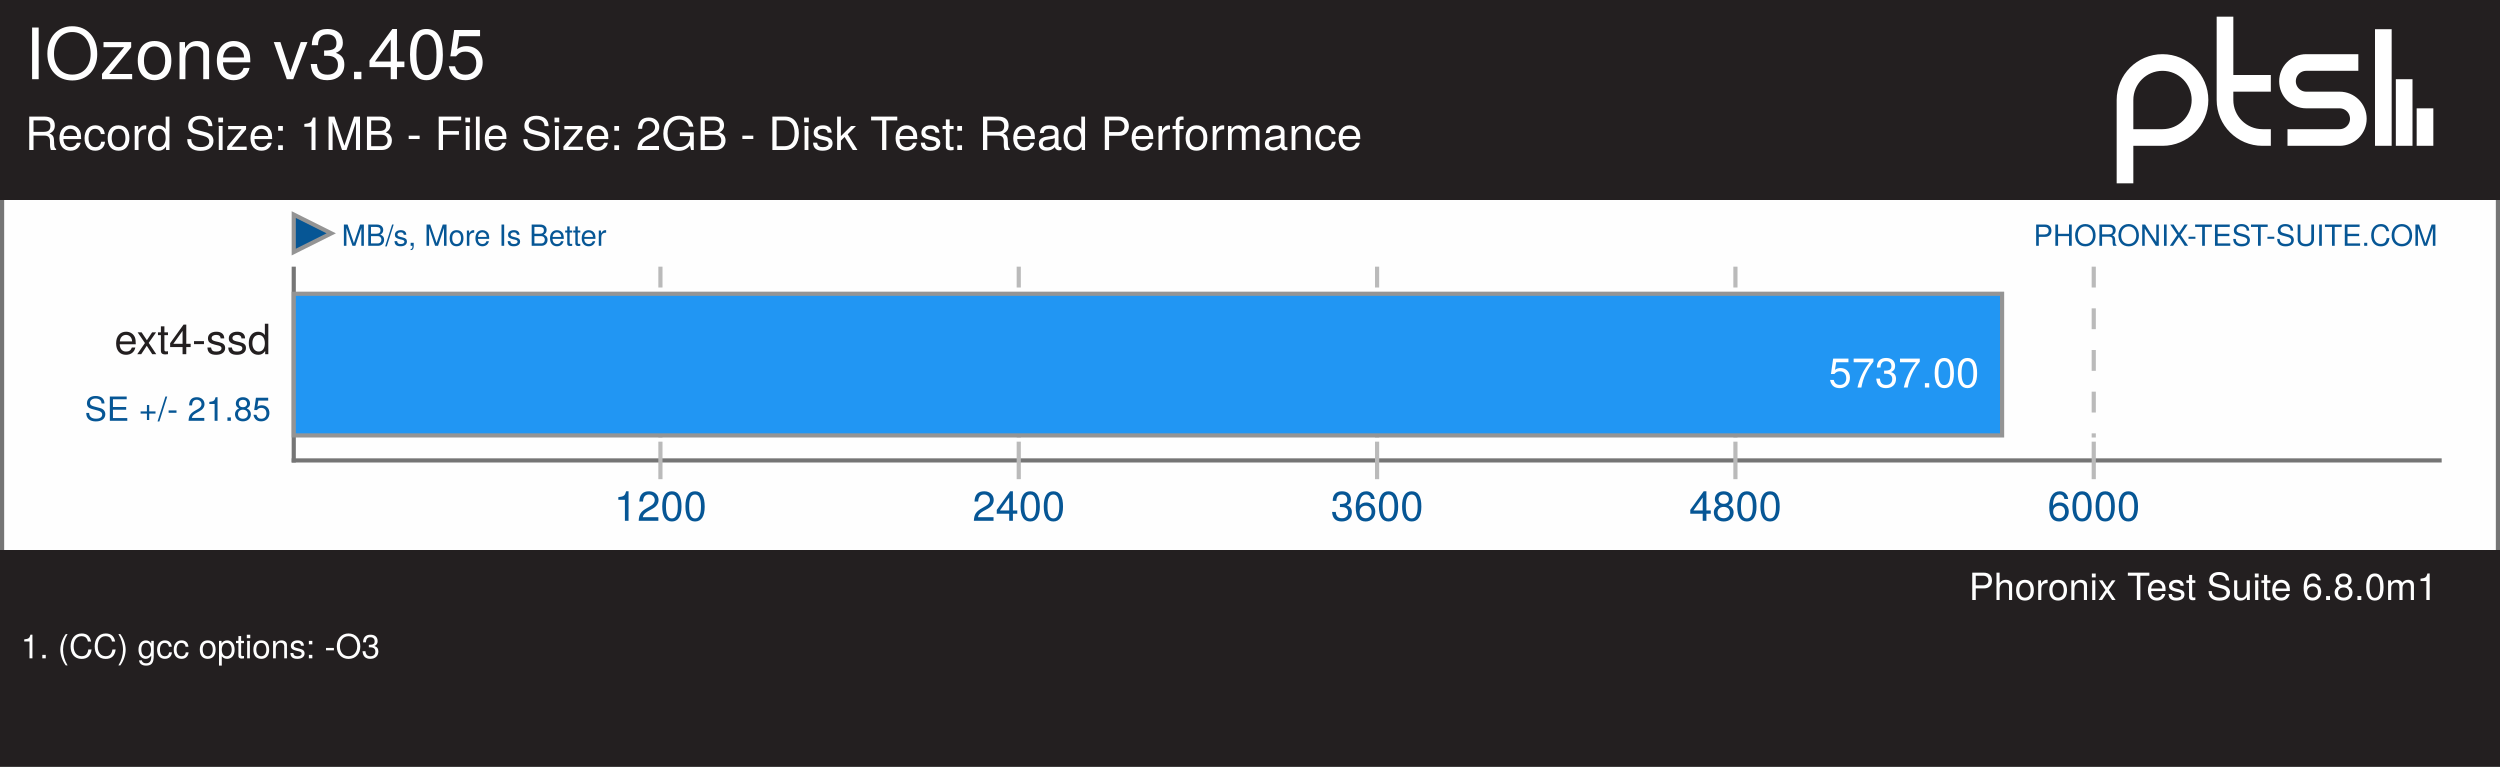
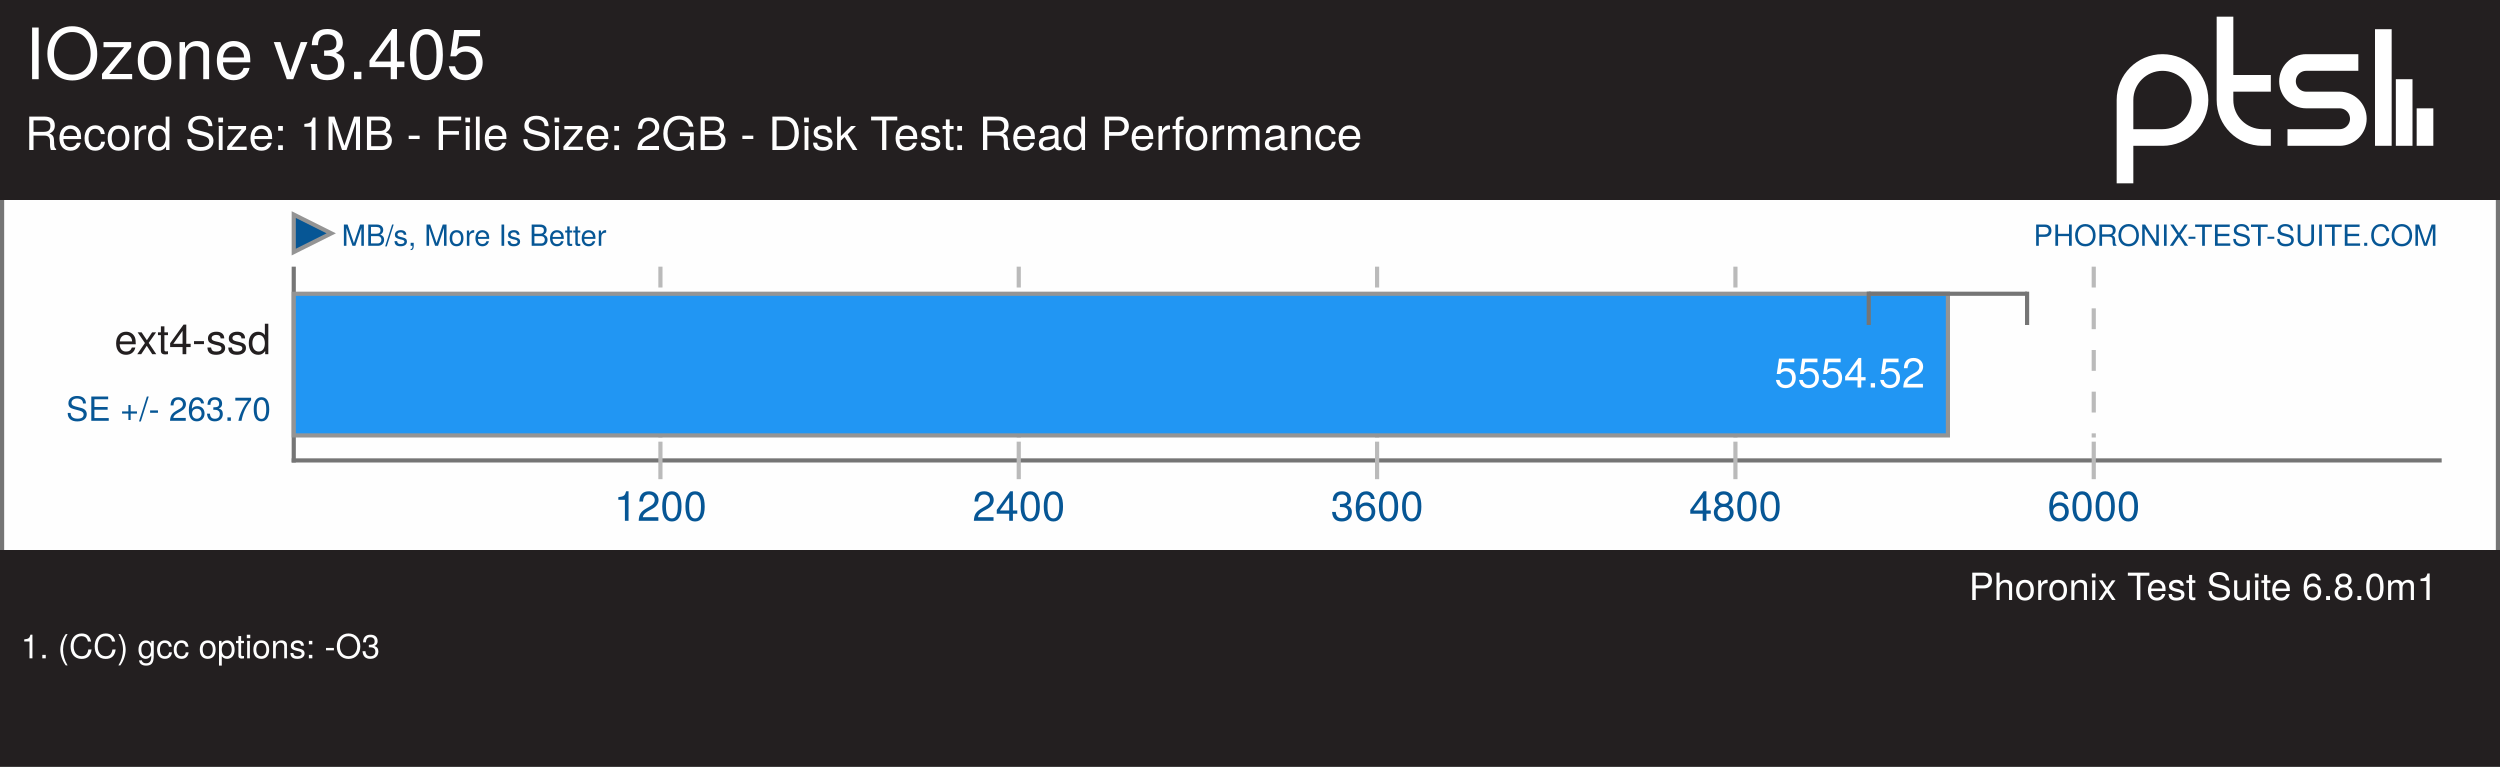
<svg xmlns="http://www.w3.org/2000/svg" xmlns:xlink="http://www.w3.org/1999/xlink" version="1.1" font-family="sans-serif, droid-sans, helvetica, verdana, tahoma" viewbox="0 0 600 184" width="600" height="184" preserveAspectRatio="xMinYMin meet">
  <rect x="0" y="0" width="600" height="184" fill="#FEFEFE" stroke="#757575" stroke-width="2" />
  <g stroke="#757575" stroke-width="1">
    <line x1="70.5" y1="64" x2="70.5" y2="111" />
    <line x1="70" y1="110.5" x2="586" y2="110.5" />
  </g>
  <a xlink:href="http://www.phoronix-test-suite.com/" xlink:show="new">
    <text x="585" y="59" font-size="7" fill="#065695" text-anchor="end" xlink:show="new">PHORONIX-TEST-SUITE.COM</text>
  </a>
  <polygon points="79.5,56 70.5,60.5 70.5,51.5" fill="#065695" stroke="#949494" stroke-width="1" />
  <text x="82" y="59" font-size="7" fill="#065695" text-anchor="start">MB/s, More Is Better</text>
  <rect x="0" y="0" width="600" height="48" fill="#231f20" />
  <a xlink:href="http://openbenchmarking.org/test/pts/iozone-1.8.0" xlink:show="new">
    <text x="6" y="19" font-size="17" fill="#FEFEFE" text-anchor="start" xlink:show="new">IOzone v3.405</text>
  </a>
  <text x="6" y="36" font-size="11" fill="#FEFEFE" text-anchor="start">Record Size: 1MB - File Size: 2GB - Disk Test: Read Performance</text>
  <path d="m74 22v9m-5-16v16m-5-28v28m-23-2h12.5c2.485 0 4.5-2.015 4.5-4.5s-2.015-4.5-4.5-4.5h-8c-2.485 0-4.5-2.015-4.5-4.5s2.015-4.5 4.5-4.5h12.5m-21 5h-11m11 13h-2c-4.971 0-9-4.029-9-9v-20m-24 40v-20c0-4.971 4.029-9 9-9 4.971 0 9 4.029 9 9s-4.029 9-9 9h-9" stroke="#ffffff" stroke-width="4" fill="none" transform="translate(508,4)" />
  <line x1="70.5" y1="110" x2="70.5" y2="110" stroke="#757575" stroke-width="11" stroke-dasharray="1,45" />
  <g font-size="10" fill="#231f20">
    <text x="65" y="85" text-anchor="end">ext4-ssd</text>
  </g>
  <g font-size="10" fill="#065695" text-anchor="middle">
    <text x="158.5" y="125">1200</text>
    <text x="244.5" y="125">2400</text>
    <text x="330.5" y="125">3600</text>
    <text x="416.5" y="125">4800</text>
    <text x="502.5" y="125">6000</text>
  </g>
  <g stroke="#BABABA" stroke-width="1">
    <line x1="158.5" y1="64" x2="158.5" y2="105" stroke-dasharray="5,5" />
    <line x1="158.5" y1="106" x2="158.5" y2="115" />
    <line x1="244.5" y1="64" x2="244.5" y2="105" stroke-dasharray="5,5" />
    <line x1="244.5" y1="106" x2="244.5" y2="115" />
    <line x1="330.5" y1="64" x2="330.5" y2="105" stroke-dasharray="5,5" />
    <line x1="330.5" y1="106" x2="330.5" y2="115" />
    <line x1="416.5" y1="64" x2="416.5" y2="105" stroke-dasharray="5,5" />
    <line x1="416.5" y1="106" x2="416.5" y2="115" />
    <line x1="502.5" y1="64" x2="502.5" y2="105" stroke-dasharray="5,5" />
    <line x1="502.5" y1="106" x2="502.5" y2="115" />
  </g>
  <g stroke="#949494" stroke-width="1">
-     <rect x="70.5" y="70.5" height="34" width="410" fill="#2196f3" xlink:title="ext4-ssd: 5737.00" />
+     <rect x="70.5" y="70.5" height="34" width="397" fill="#2196f3" xlink:title="ext4-ssd: 5554.52" />
  </g>
  <g font-size="8" fill="#065695" text-anchor="end">
-     <text y="101" x="65">SE +/- 21.85</text>
+     <text y="101" x="65">SE +/- 263.70</text>
  </g>
  <g font-size="10" fill="#FFFFFF">
-     <text x="475" y="93" text-anchor="end">5737.00</text>
+     <text x="462" y="93" text-anchor="end">5554.52</text>
  </g>
+   <line x1="448.5" y1="70" x2="448.5" y2="78" stroke="#757575" stroke-width="1" />
+   <line x1="486.5" y1="70" x2="486.5" y2="78" stroke="#757575" stroke-width="1" />
+   <line x1="448.5" y1="70.5" x2="486.5" y2="70.5" stroke="#757575" stroke-width="1" />
  <rect x="0" y="132" width="600" height="52" fill="#231f20" />
  <a xlink:href="http://www.phoronix-test-suite.com/" xlink:show="new">
    <text x="585" y="144" font-size="9" fill="#FEFEFE" text-anchor="end" xlink:show="new">Phoronix Test Suite 6.8.0m1</text>
  </a>
  <text x="5" y="158" font-size="8" fill="#FEFEFE" text-anchor="start" xlink:title="-O3" width="595">1. (CC) gcc options: -O3</text>
</svg>
